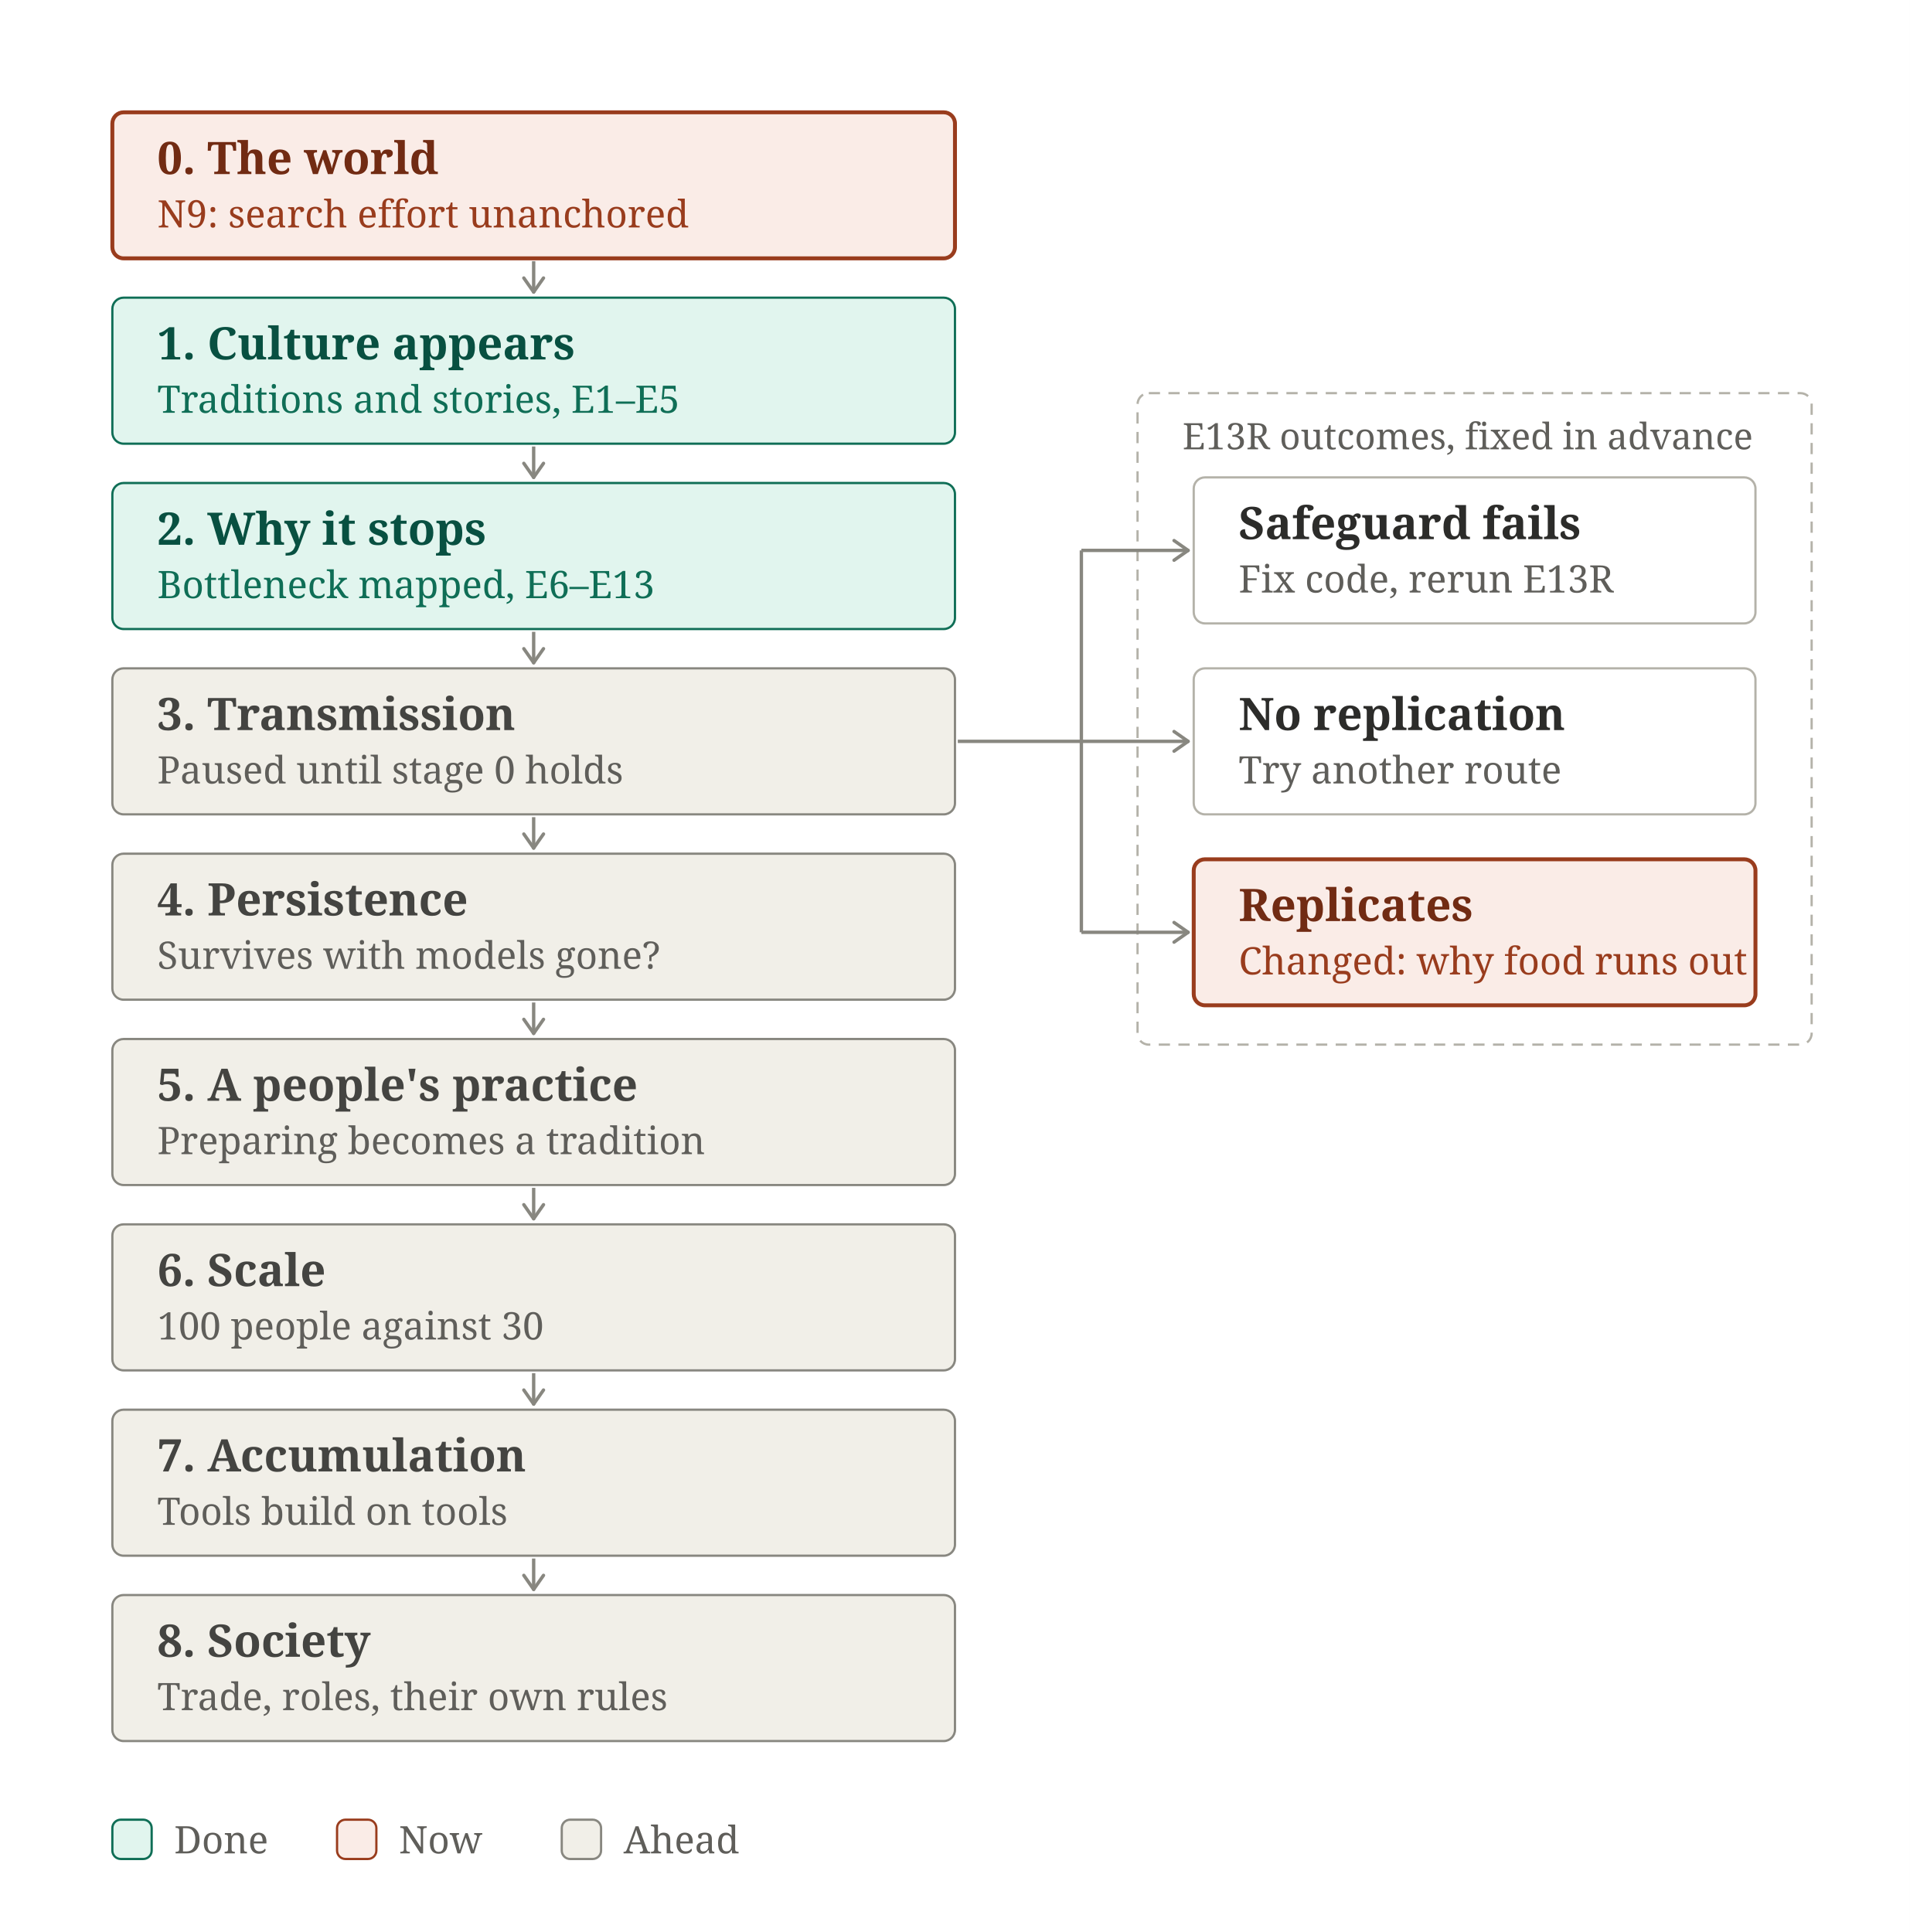
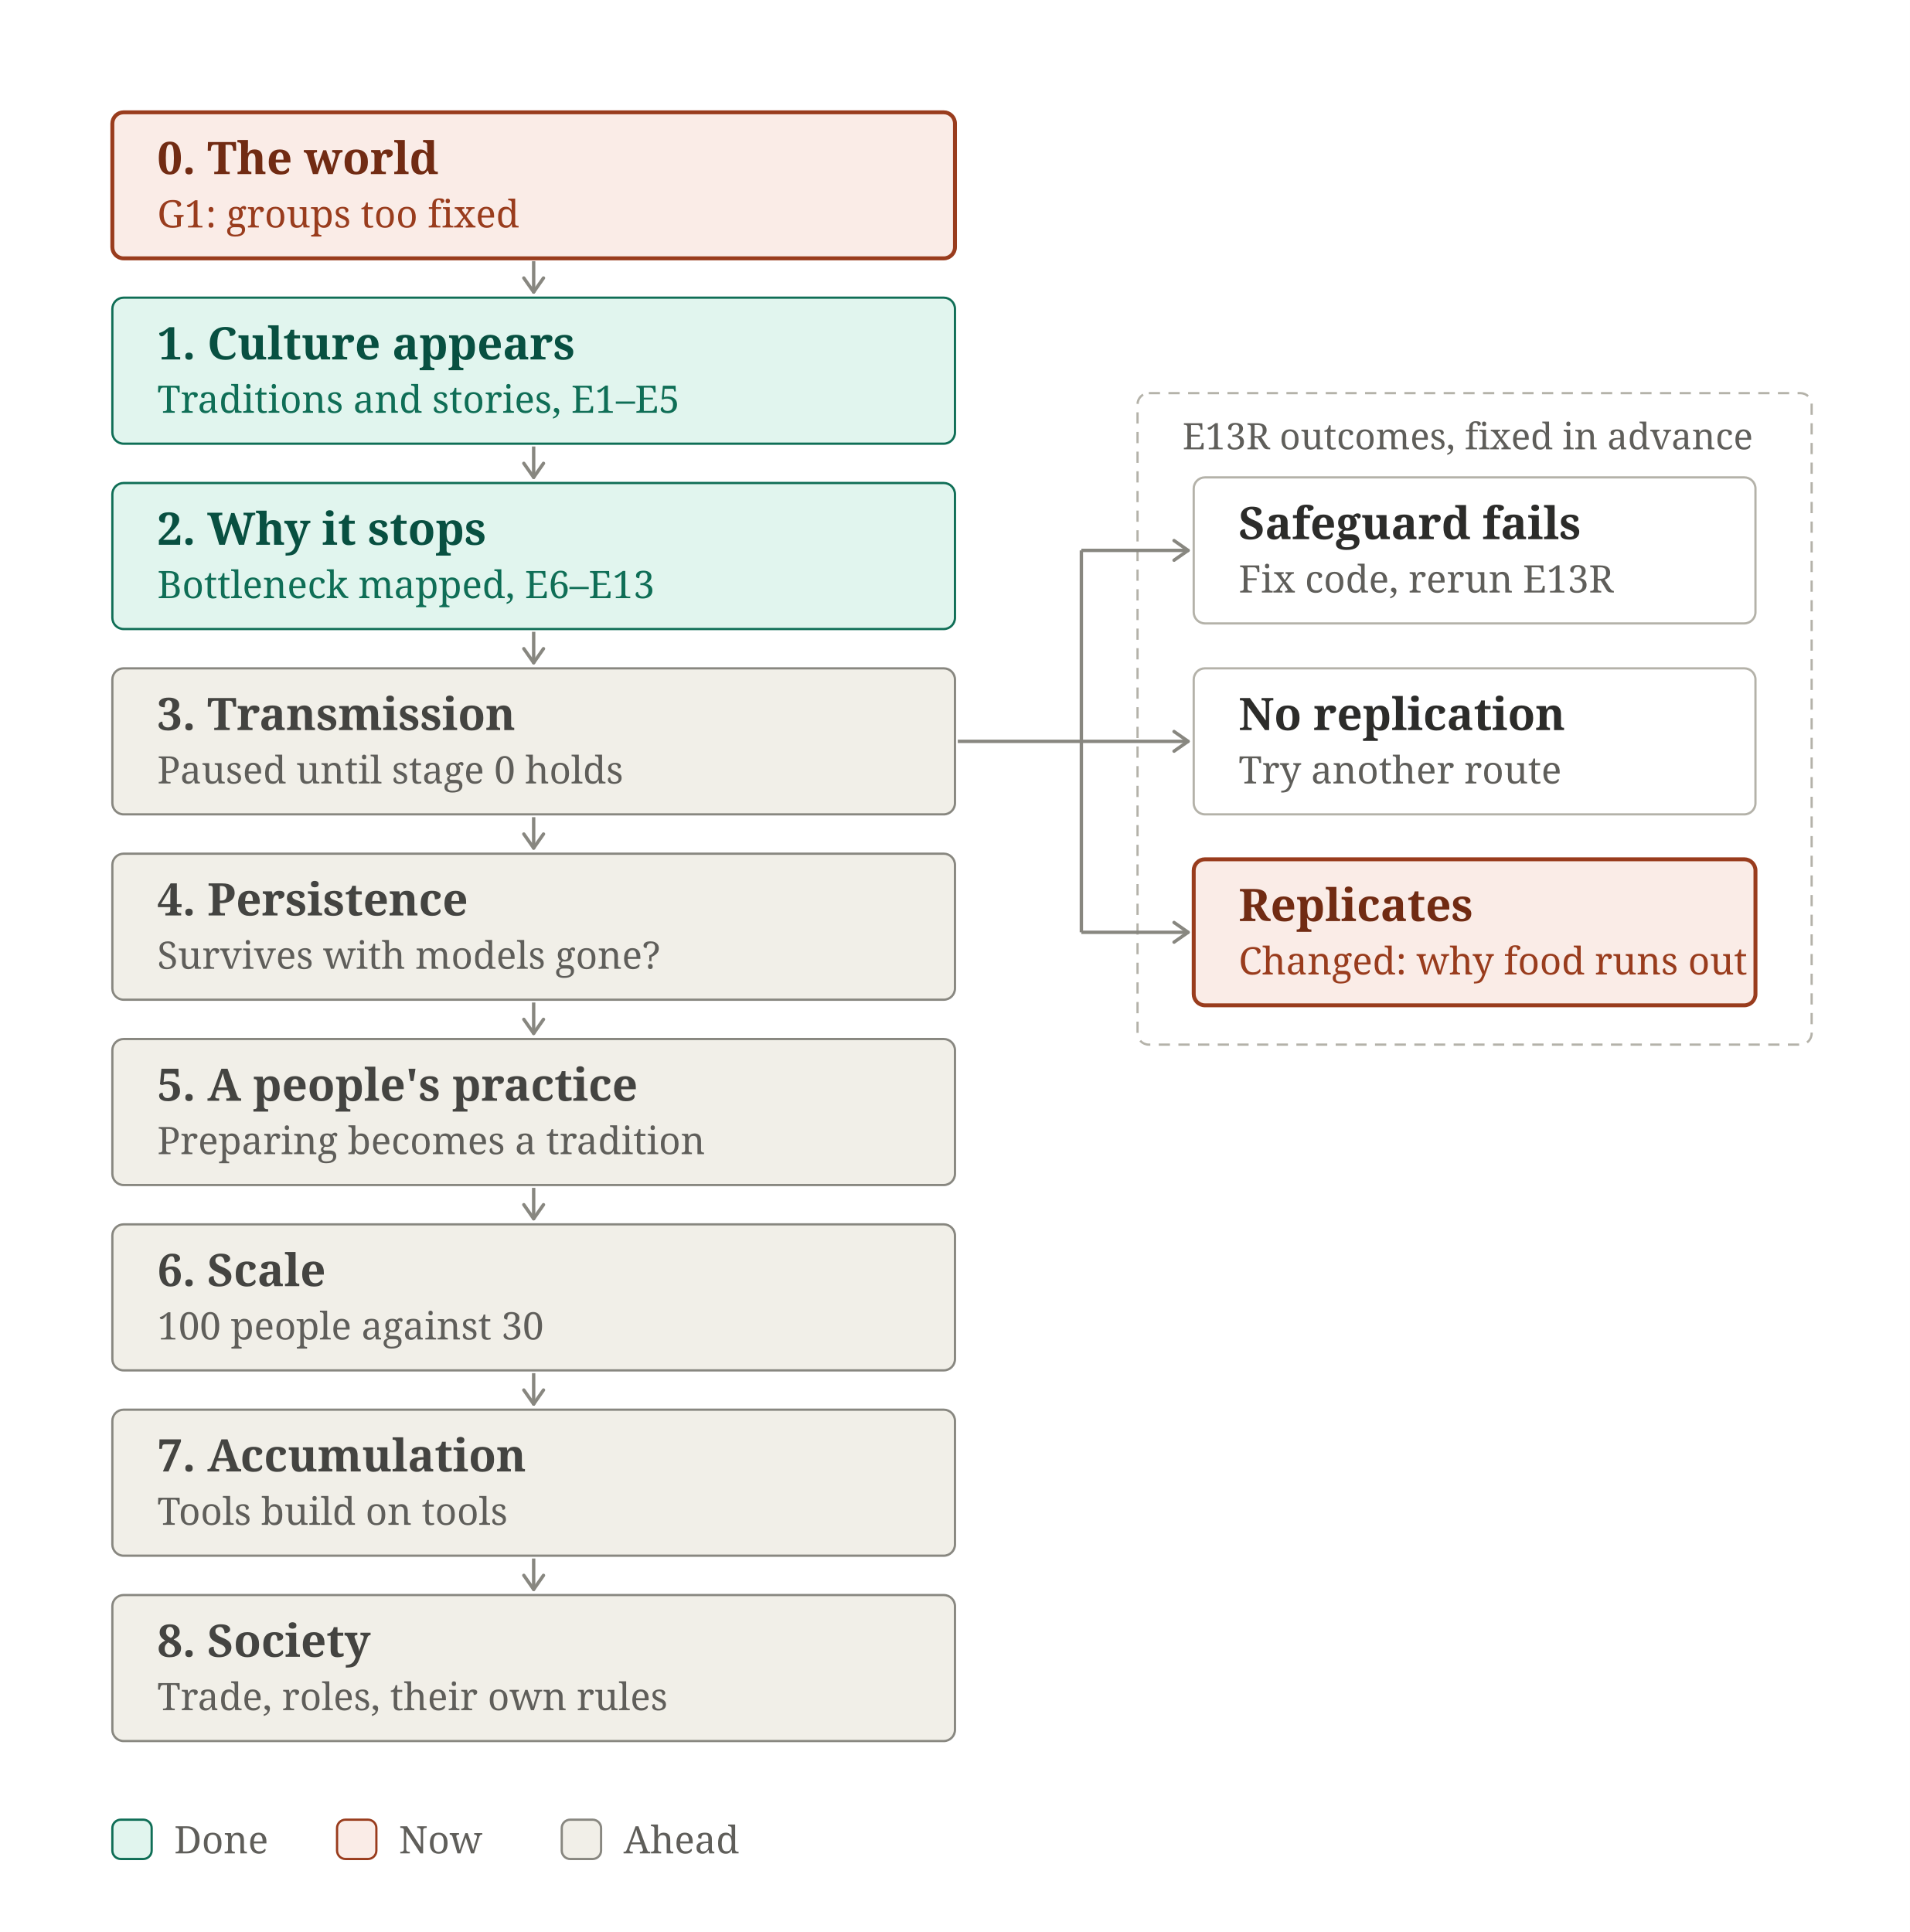
<svg xmlns="http://www.w3.org/2000/svg" width="680" height="688" viewBox="0 0 680 688" font-family="Garamond, Georgia, serif" role="img">
  <rect width="680" height="688" fill="#FFFFFF" />
  <rect x="405" y="140" width="240" height="232" rx="4" fill="none" stroke="#B4B2A9" stroke-width="0.8" stroke-dasharray="4 3" />
  <text x="421" y="160" font-size="13" fill="#5F5E5A">E13R outcomes, fixed in advance</text>
  <line x1="190" y1="93" x2="190" y2="104" stroke="#888780" stroke-width="1.2" />
  <line x1="186.5" y1="99.0" x2="190" y2="104" stroke="#888780" stroke-width="1.2" stroke-linecap="round" />
  <line x1="193.5" y1="99.0" x2="190" y2="104" stroke="#888780" stroke-width="1.2" stroke-linecap="round" />
  <line x1="190" y1="159" x2="190" y2="170" stroke="#888780" stroke-width="1.2" />
  <line x1="186.5" y1="165.0" x2="190" y2="170" stroke="#888780" stroke-width="1.2" stroke-linecap="round" />
  <line x1="193.5" y1="165.0" x2="190" y2="170" stroke="#888780" stroke-width="1.2" stroke-linecap="round" />
  <line x1="190" y1="225" x2="190" y2="236" stroke="#888780" stroke-width="1.2" />
  <line x1="186.5" y1="231.0" x2="190" y2="236" stroke="#888780" stroke-width="1.2" stroke-linecap="round" />
  <line x1="193.5" y1="231.0" x2="190" y2="236" stroke="#888780" stroke-width="1.2" stroke-linecap="round" />
  <line x1="190" y1="291" x2="190" y2="302" stroke="#888780" stroke-width="1.2" />
  <line x1="186.5" y1="297.0" x2="190" y2="302" stroke="#888780" stroke-width="1.2" stroke-linecap="round" />
  <line x1="193.5" y1="297.0" x2="190" y2="302" stroke="#888780" stroke-width="1.2" stroke-linecap="round" />
  <line x1="190" y1="357" x2="190" y2="368" stroke="#888780" stroke-width="1.2" />
  <line x1="186.5" y1="363.0" x2="190" y2="368" stroke="#888780" stroke-width="1.2" stroke-linecap="round" />
  <line x1="193.5" y1="363.0" x2="190" y2="368" stroke="#888780" stroke-width="1.2" stroke-linecap="round" />
  <line x1="190" y1="423" x2="190" y2="434" stroke="#888780" stroke-width="1.2" />
  <line x1="186.5" y1="429.0" x2="190" y2="434" stroke="#888780" stroke-width="1.2" stroke-linecap="round" />
  <line x1="193.5" y1="429.0" x2="190" y2="434" stroke="#888780" stroke-width="1.2" stroke-linecap="round" />
  <line x1="190" y1="489" x2="190" y2="500" stroke="#888780" stroke-width="1.2" />
  <line x1="186.5" y1="495.0" x2="190" y2="500" stroke="#888780" stroke-width="1.2" stroke-linecap="round" />
  <line x1="193.5" y1="495.0" x2="190" y2="500" stroke="#888780" stroke-width="1.2" stroke-linecap="round" />
  <line x1="190" y1="555" x2="190" y2="566" stroke="#888780" stroke-width="1.2" />
  <line x1="186.5" y1="561.0" x2="190" y2="566" stroke="#888780" stroke-width="1.2" stroke-linecap="round" />
  <line x1="193.5" y1="561.0" x2="190" y2="566" stroke="#888780" stroke-width="1.2" stroke-linecap="round" />
  <line x1="341" y1="264" x2="385" y2="264" stroke="#888780" stroke-width="1.2" />
  <line x1="385" y1="196" x2="385" y2="332" stroke="#888780" stroke-width="1.2" />
  <line x1="385" y1="196" x2="423" y2="196" stroke="#888780" stroke-width="1.2" />
  <line x1="418.0" y1="199.5" x2="423" y2="196" stroke="#888780" stroke-width="1.2" stroke-linecap="round" />
  <line x1="418.0" y1="192.5" x2="423" y2="196" stroke="#888780" stroke-width="1.2" stroke-linecap="round" />
  <line x1="385" y1="264" x2="423" y2="264" stroke="#888780" stroke-width="1.2" />
  <line x1="418.0" y1="267.5" x2="423" y2="264" stroke="#888780" stroke-width="1.2" stroke-linecap="round" />
  <line x1="418.0" y1="260.5" x2="423" y2="264" stroke="#888780" stroke-width="1.2" stroke-linecap="round" />
  <line x1="385" y1="332" x2="423" y2="332" stroke="#888780" stroke-width="1.2" />
  <line x1="418.0" y1="335.5" x2="423" y2="332" stroke="#888780" stroke-width="1.2" stroke-linecap="round" />
  <line x1="418.0" y1="328.5" x2="423" y2="332" stroke="#888780" stroke-width="1.2" stroke-linecap="round" />
  <rect x="40" y="40" width="300" height="52" rx="4" fill="#FAECE7" stroke="#993C1D" stroke-width="1.4" />
  <text x="56" y="62" font-size="16" font-weight="bold" fill="#712B13">0. The world</text>
-   <text x="56" y="81" font-size="13.5" fill="#993C1D">N9: search effort unanchored</text>
+   <text x="56" y="81" font-size="13.5" fill="#993C1D">G1: groups too fixed</text>
  <rect x="40" y="106" width="300" height="52" rx="4" fill="#E1F5EE" stroke="#0F6E56" stroke-width="0.8" />
  <text x="56" y="128" font-size="16" font-weight="bold" fill="#085041">1. Culture appears</text>
  <text x="56" y="147" font-size="13.5" fill="#0F6E56">Traditions and stories, E1–E5</text>
  <rect x="40" y="172" width="300" height="52" rx="4" fill="#E1F5EE" stroke="#0F6E56" stroke-width="0.8" />
  <text x="56" y="194" font-size="16" font-weight="bold" fill="#085041">2. Why it stops</text>
  <text x="56" y="213" font-size="13.5" fill="#0F6E56">Bottleneck mapped, E6–E13</text>
  <rect x="40" y="238" width="300" height="52" rx="4" fill="#F1EFE8" stroke="#888780" stroke-width="0.8" />
  <text x="56" y="260" font-size="16" font-weight="bold" fill="#444441">3. Transmission</text>
  <text x="56" y="279" font-size="13.5" fill="#5F5E5A">Paused until stage 0 holds</text>
  <rect x="40" y="304" width="300" height="52" rx="4" fill="#F1EFE8" stroke="#888780" stroke-width="0.8" />
  <text x="56" y="326" font-size="16" font-weight="bold" fill="#444441">4. Persistence</text>
  <text x="56" y="345" font-size="13.5" fill="#5F5E5A">Survives with models gone?</text>
  <rect x="40" y="370" width="300" height="52" rx="4" fill="#F1EFE8" stroke="#888780" stroke-width="0.8" />
  <text x="56" y="392" font-size="16" font-weight="bold" fill="#444441">5. A people's practice</text>
  <text x="56" y="411" font-size="13.5" fill="#5F5E5A">Preparing becomes a tradition</text>
  <rect x="40" y="436" width="300" height="52" rx="4" fill="#F1EFE8" stroke="#888780" stroke-width="0.8" />
  <text x="56" y="458" font-size="16" font-weight="bold" fill="#444441">6. Scale</text>
  <text x="56" y="477" font-size="13.5" fill="#5F5E5A">100 people against 30</text>
  <rect x="40" y="502" width="300" height="52" rx="4" fill="#F1EFE8" stroke="#888780" stroke-width="0.8" />
  <text x="56" y="524" font-size="16" font-weight="bold" fill="#444441">7. Accumulation</text>
  <text x="56" y="543" font-size="13.5" fill="#5F5E5A">Tools build on tools</text>
  <rect x="40" y="568" width="300" height="52" rx="4" fill="#F1EFE8" stroke="#888780" stroke-width="0.8" />
  <text x="56" y="590" font-size="16" font-weight="bold" fill="#444441">8. Society</text>
  <text x="56" y="609" font-size="13.5" fill="#5F5E5A">Trade, roles, their own rules</text>
  <rect x="425" y="170" width="200" height="52" rx="4" fill="#FFFFFF" stroke="#B4B2A9" stroke-width="0.8" />
  <text x="441" y="192" font-size="16" font-weight="bold" fill="#2C2C2A">Safeguard fails</text>
  <text x="441" y="211" font-size="13.5" fill="#5F5E5A">Fix code, rerun E13R</text>
  <rect x="425" y="238" width="200" height="52" rx="4" fill="#FFFFFF" stroke="#B4B2A9" stroke-width="0.8" />
  <text x="441" y="260" font-size="16" font-weight="bold" fill="#2C2C2A">No replication</text>
  <text x="441" y="279" font-size="13.5" fill="#5F5E5A">Try another route</text>
  <rect x="425" y="306" width="200" height="52" rx="4" fill="#FAECE7" stroke="#993C1D" stroke-width="1.4" />
  <text x="441" y="328" font-size="16" font-weight="bold" fill="#712B13">Replicates</text>
  <text x="441" y="347" font-size="13.5" fill="#993C1D">Changed: why food runs out</text>
  <rect x="40" y="648" width="14" height="14" rx="3" fill="#E1F5EE" stroke="#0F6E56" stroke-width="0.8" />
  <text x="62" y="660" font-size="13.5" fill="#5F5E5A">Done</text>
  <rect x="120" y="648" width="14" height="14" rx="3" fill="#FAECE7" stroke="#993C1D" stroke-width="0.8" />
  <text x="142" y="660" font-size="13.5" fill="#5F5E5A">Now</text>
  <rect x="200" y="648" width="14" height="14" rx="3" fill="#F1EFE8" stroke="#888780" stroke-width="0.8" />
  <text x="222" y="660" font-size="13.5" fill="#5F5E5A">Ahead</text>
</svg>
